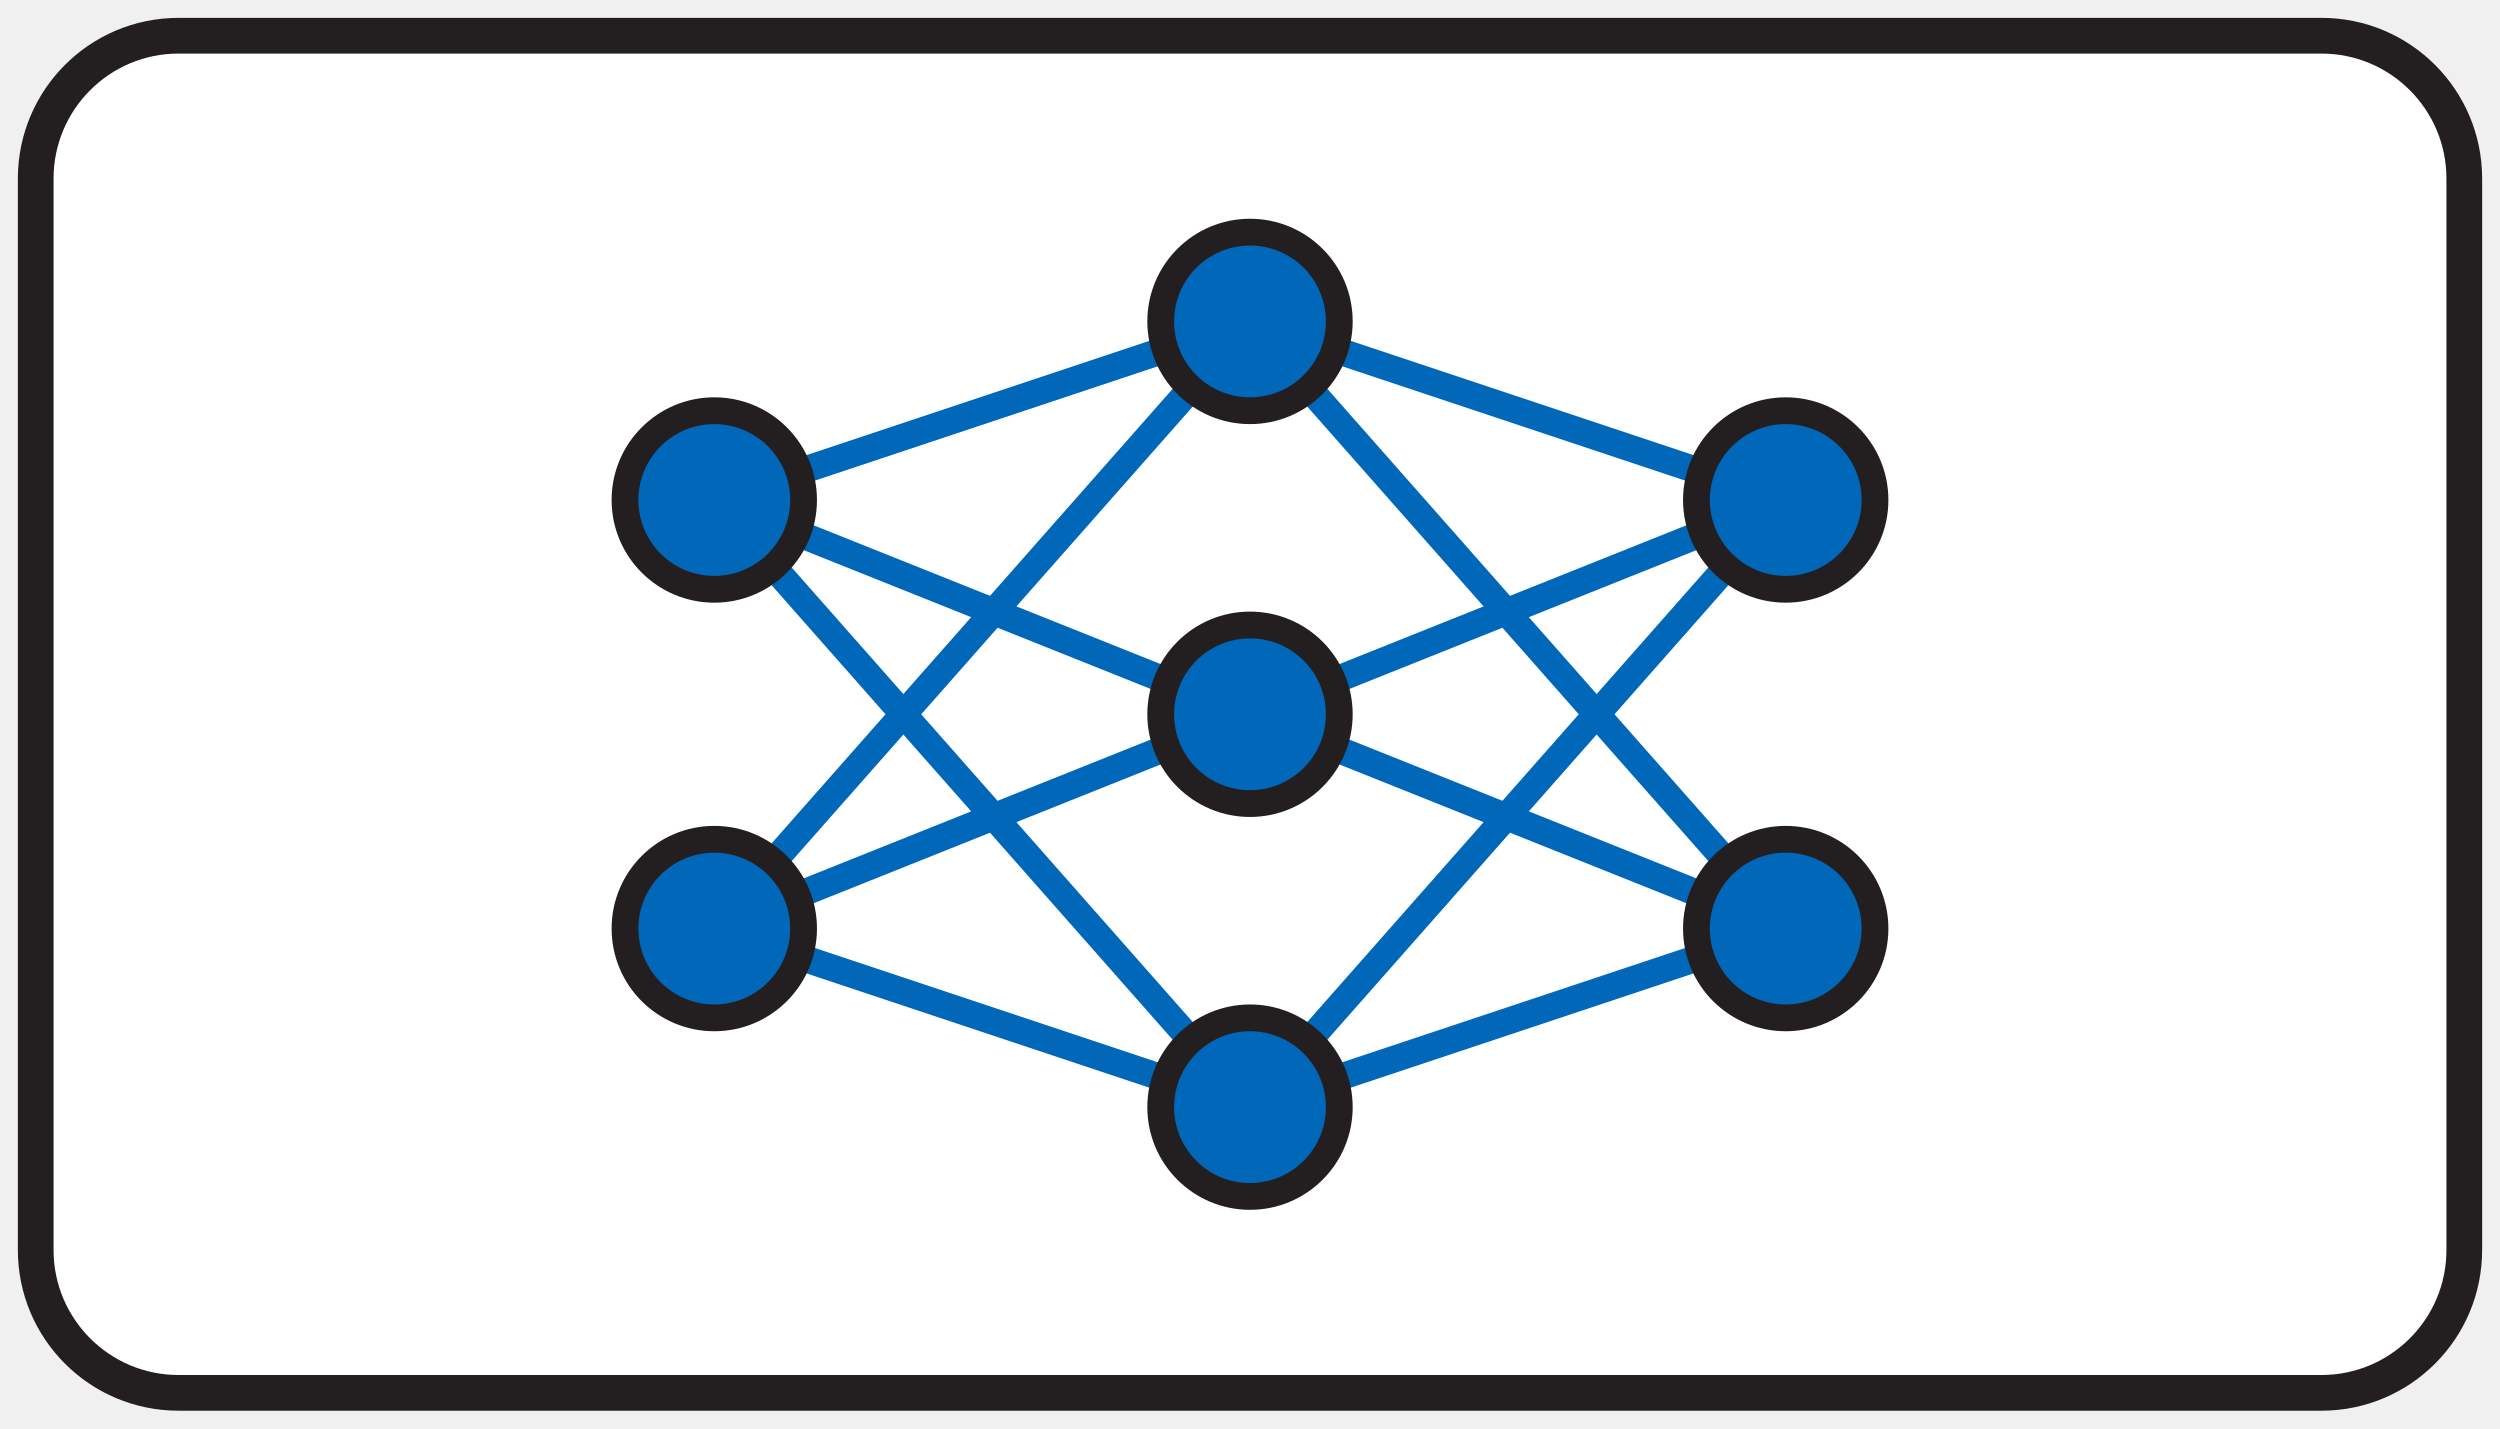
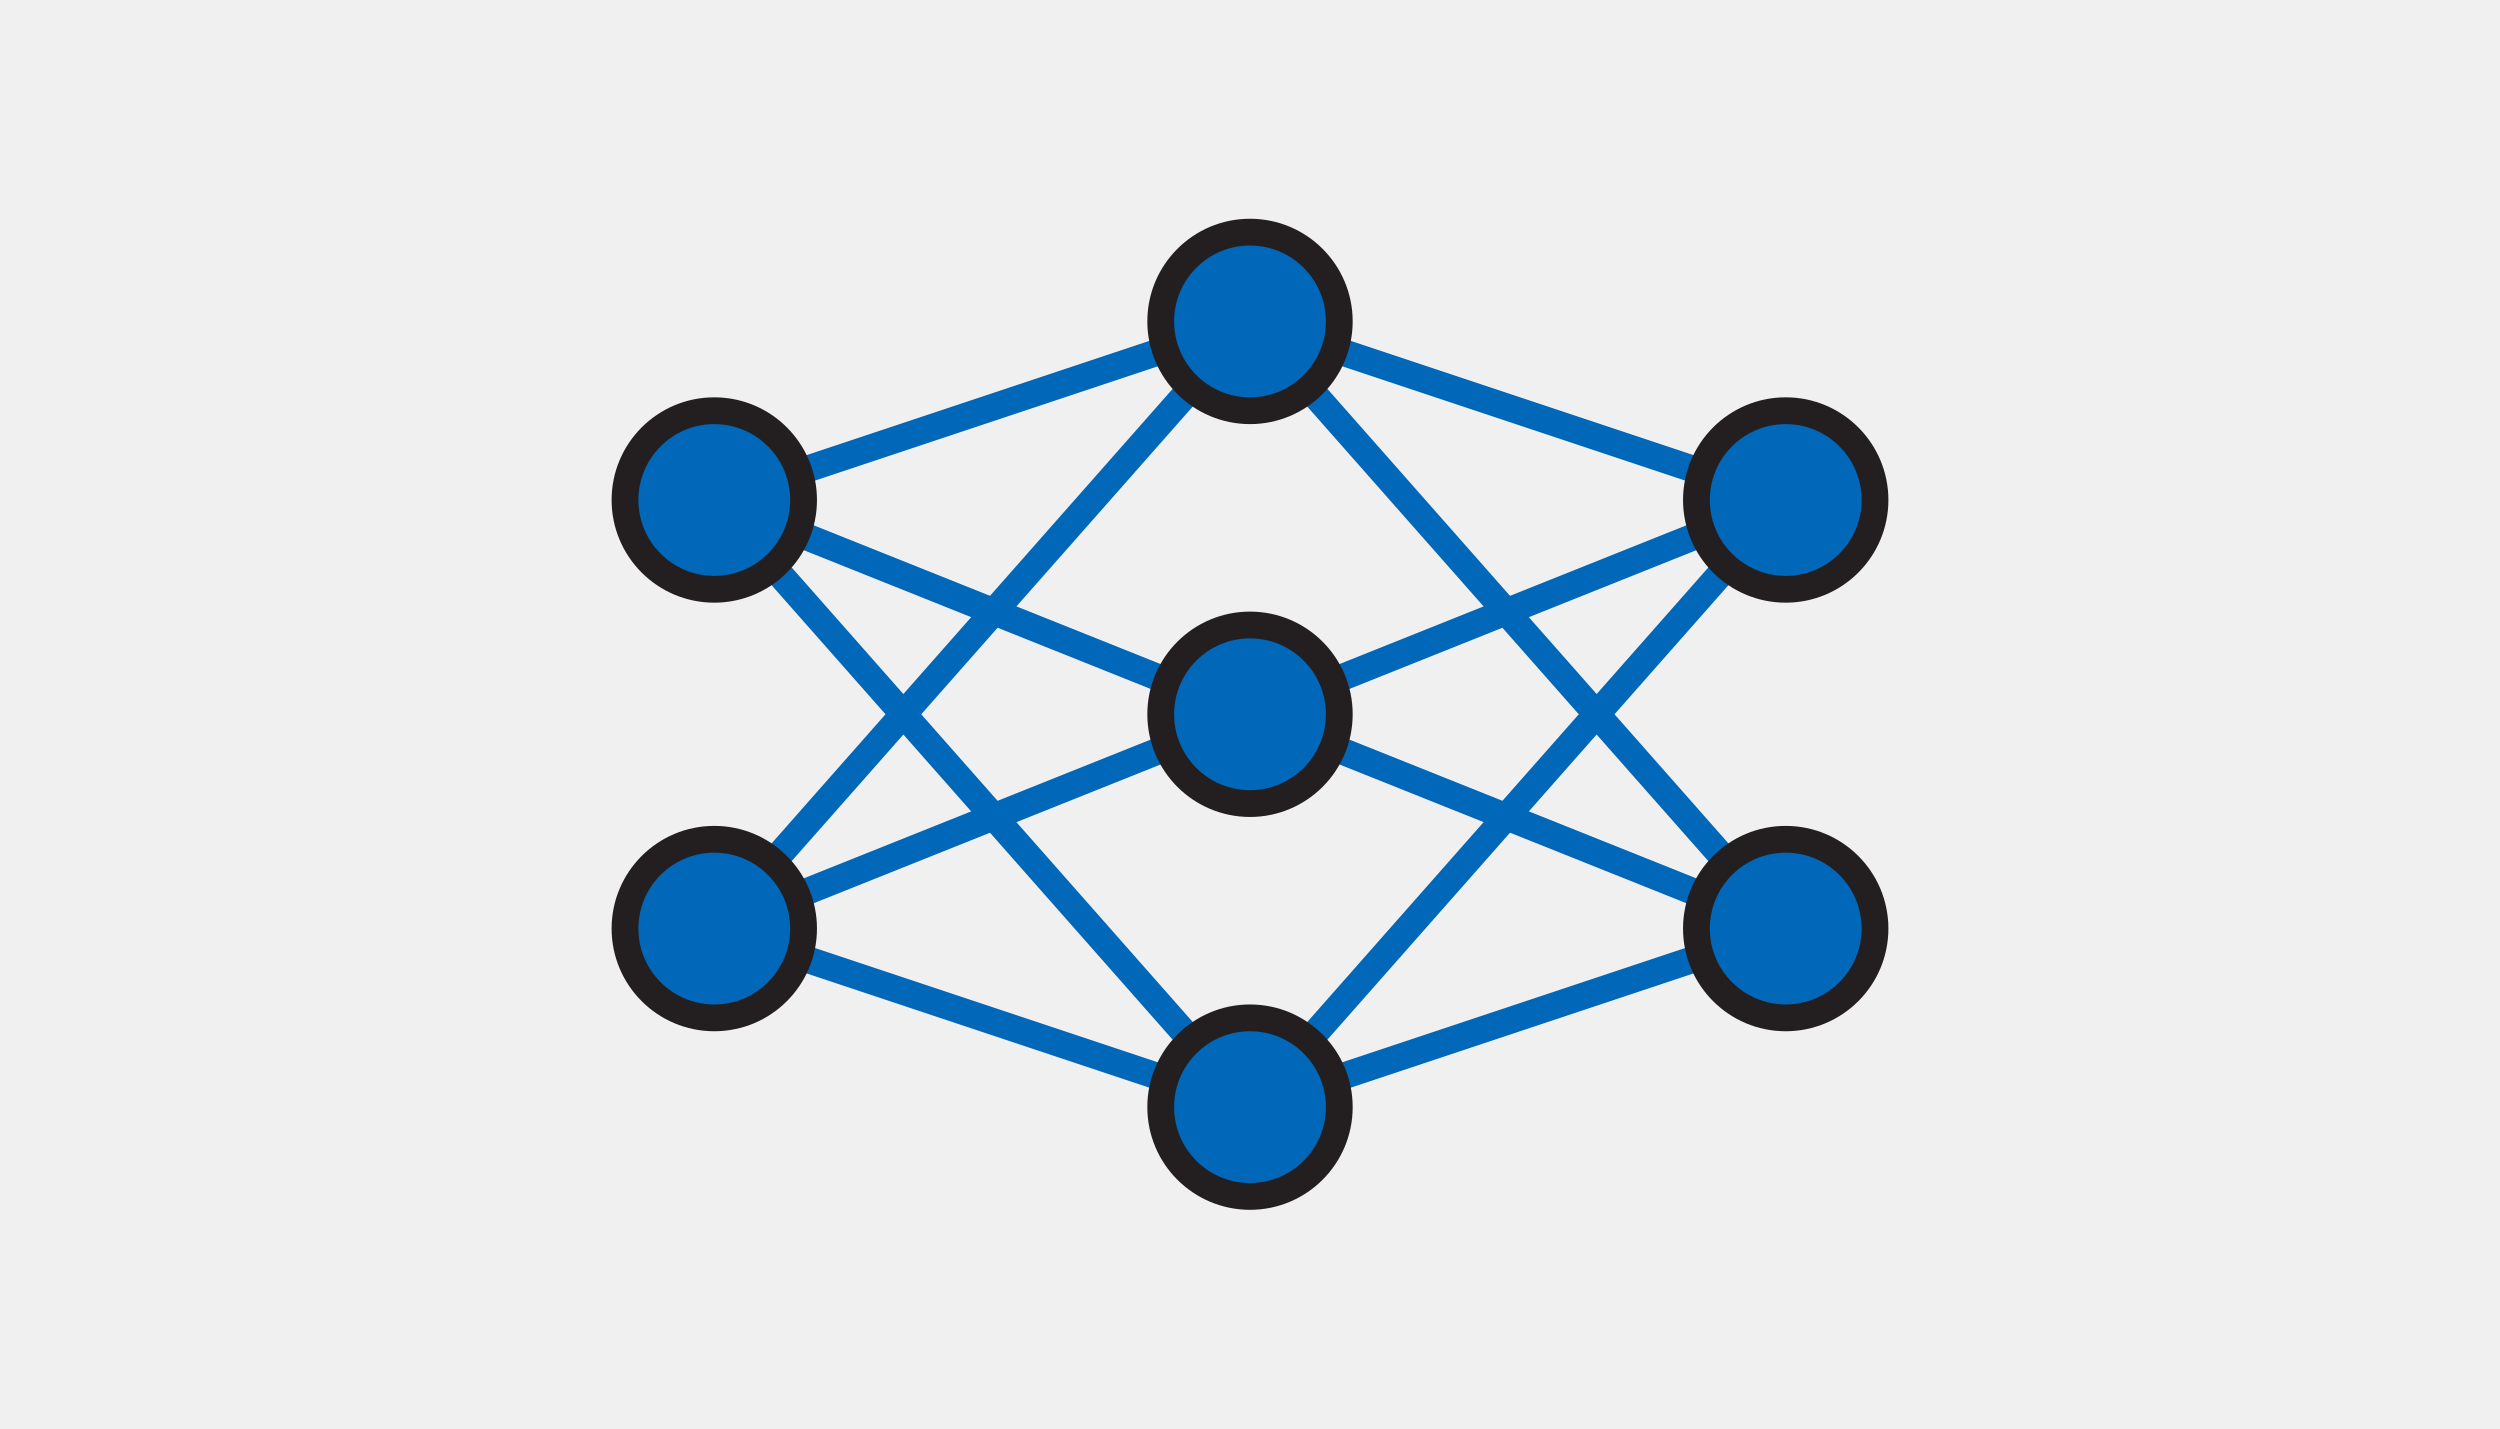
<svg xmlns="http://www.w3.org/2000/svg" viewBox="0 0 140 80">
-   <rect x="2" y="2" width="136" height="76" rx="8" fill="#FFFFFF" stroke="#231F20" stroke-width="2" />
  <line x1="40" y1="28" x2="70" y2="18" stroke="#0067B9" stroke-width="1.5" />
  <line x1="40" y1="28" x2="70" y2="40" stroke="#0067B9" stroke-width="1.5" />
  <line x1="40" y1="28" x2="70" y2="62" stroke="#0067B9" stroke-width="1.5" />
  <line x1="40" y1="52" x2="70" y2="18" stroke="#0067B9" stroke-width="1.5" />
  <line x1="40" y1="52" x2="70" y2="40" stroke="#0067B9" stroke-width="1.5" />
  <line x1="40" y1="52" x2="70" y2="62" stroke="#0067B9" stroke-width="1.5" />
  <line x1="70" y1="18" x2="100" y2="28" stroke="#0067B9" stroke-width="1.5" />
  <line x1="70" y1="18" x2="100" y2="52" stroke="#0067B9" stroke-width="1.5" />
  <line x1="70" y1="40" x2="100" y2="28" stroke="#0067B9" stroke-width="1.5" />
  <line x1="70" y1="40" x2="100" y2="52" stroke="#0067B9" stroke-width="1.5" />
  <line x1="70" y1="62" x2="100" y2="28" stroke="#0067B9" stroke-width="1.5" />
  <line x1="70" y1="62" x2="100" y2="52" stroke="#0067B9" stroke-width="1.5" />
  <circle cx="40" cy="28" r="5" fill="#0067B9" stroke="#231F20" stroke-width="1.5" />
  <circle cx="40" cy="52" r="5" fill="#0067B9" stroke="#231F20" stroke-width="1.5" />
  <circle cx="70" cy="18" r="5" fill="#0067B9" stroke="#231F20" stroke-width="1.5" />
  <circle cx="70" cy="40" r="5" fill="#0067B9" stroke="#231F20" stroke-width="1.5" />
  <circle cx="70" cy="62" r="5" fill="#0067B9" stroke="#231F20" stroke-width="1.5" />
  <circle cx="100" cy="28" r="5" fill="#0067B9" stroke="#231F20" stroke-width="1.5" />
  <circle cx="100" cy="52" r="5" fill="#0067B9" stroke="#231F20" stroke-width="1.5" />
</svg>
